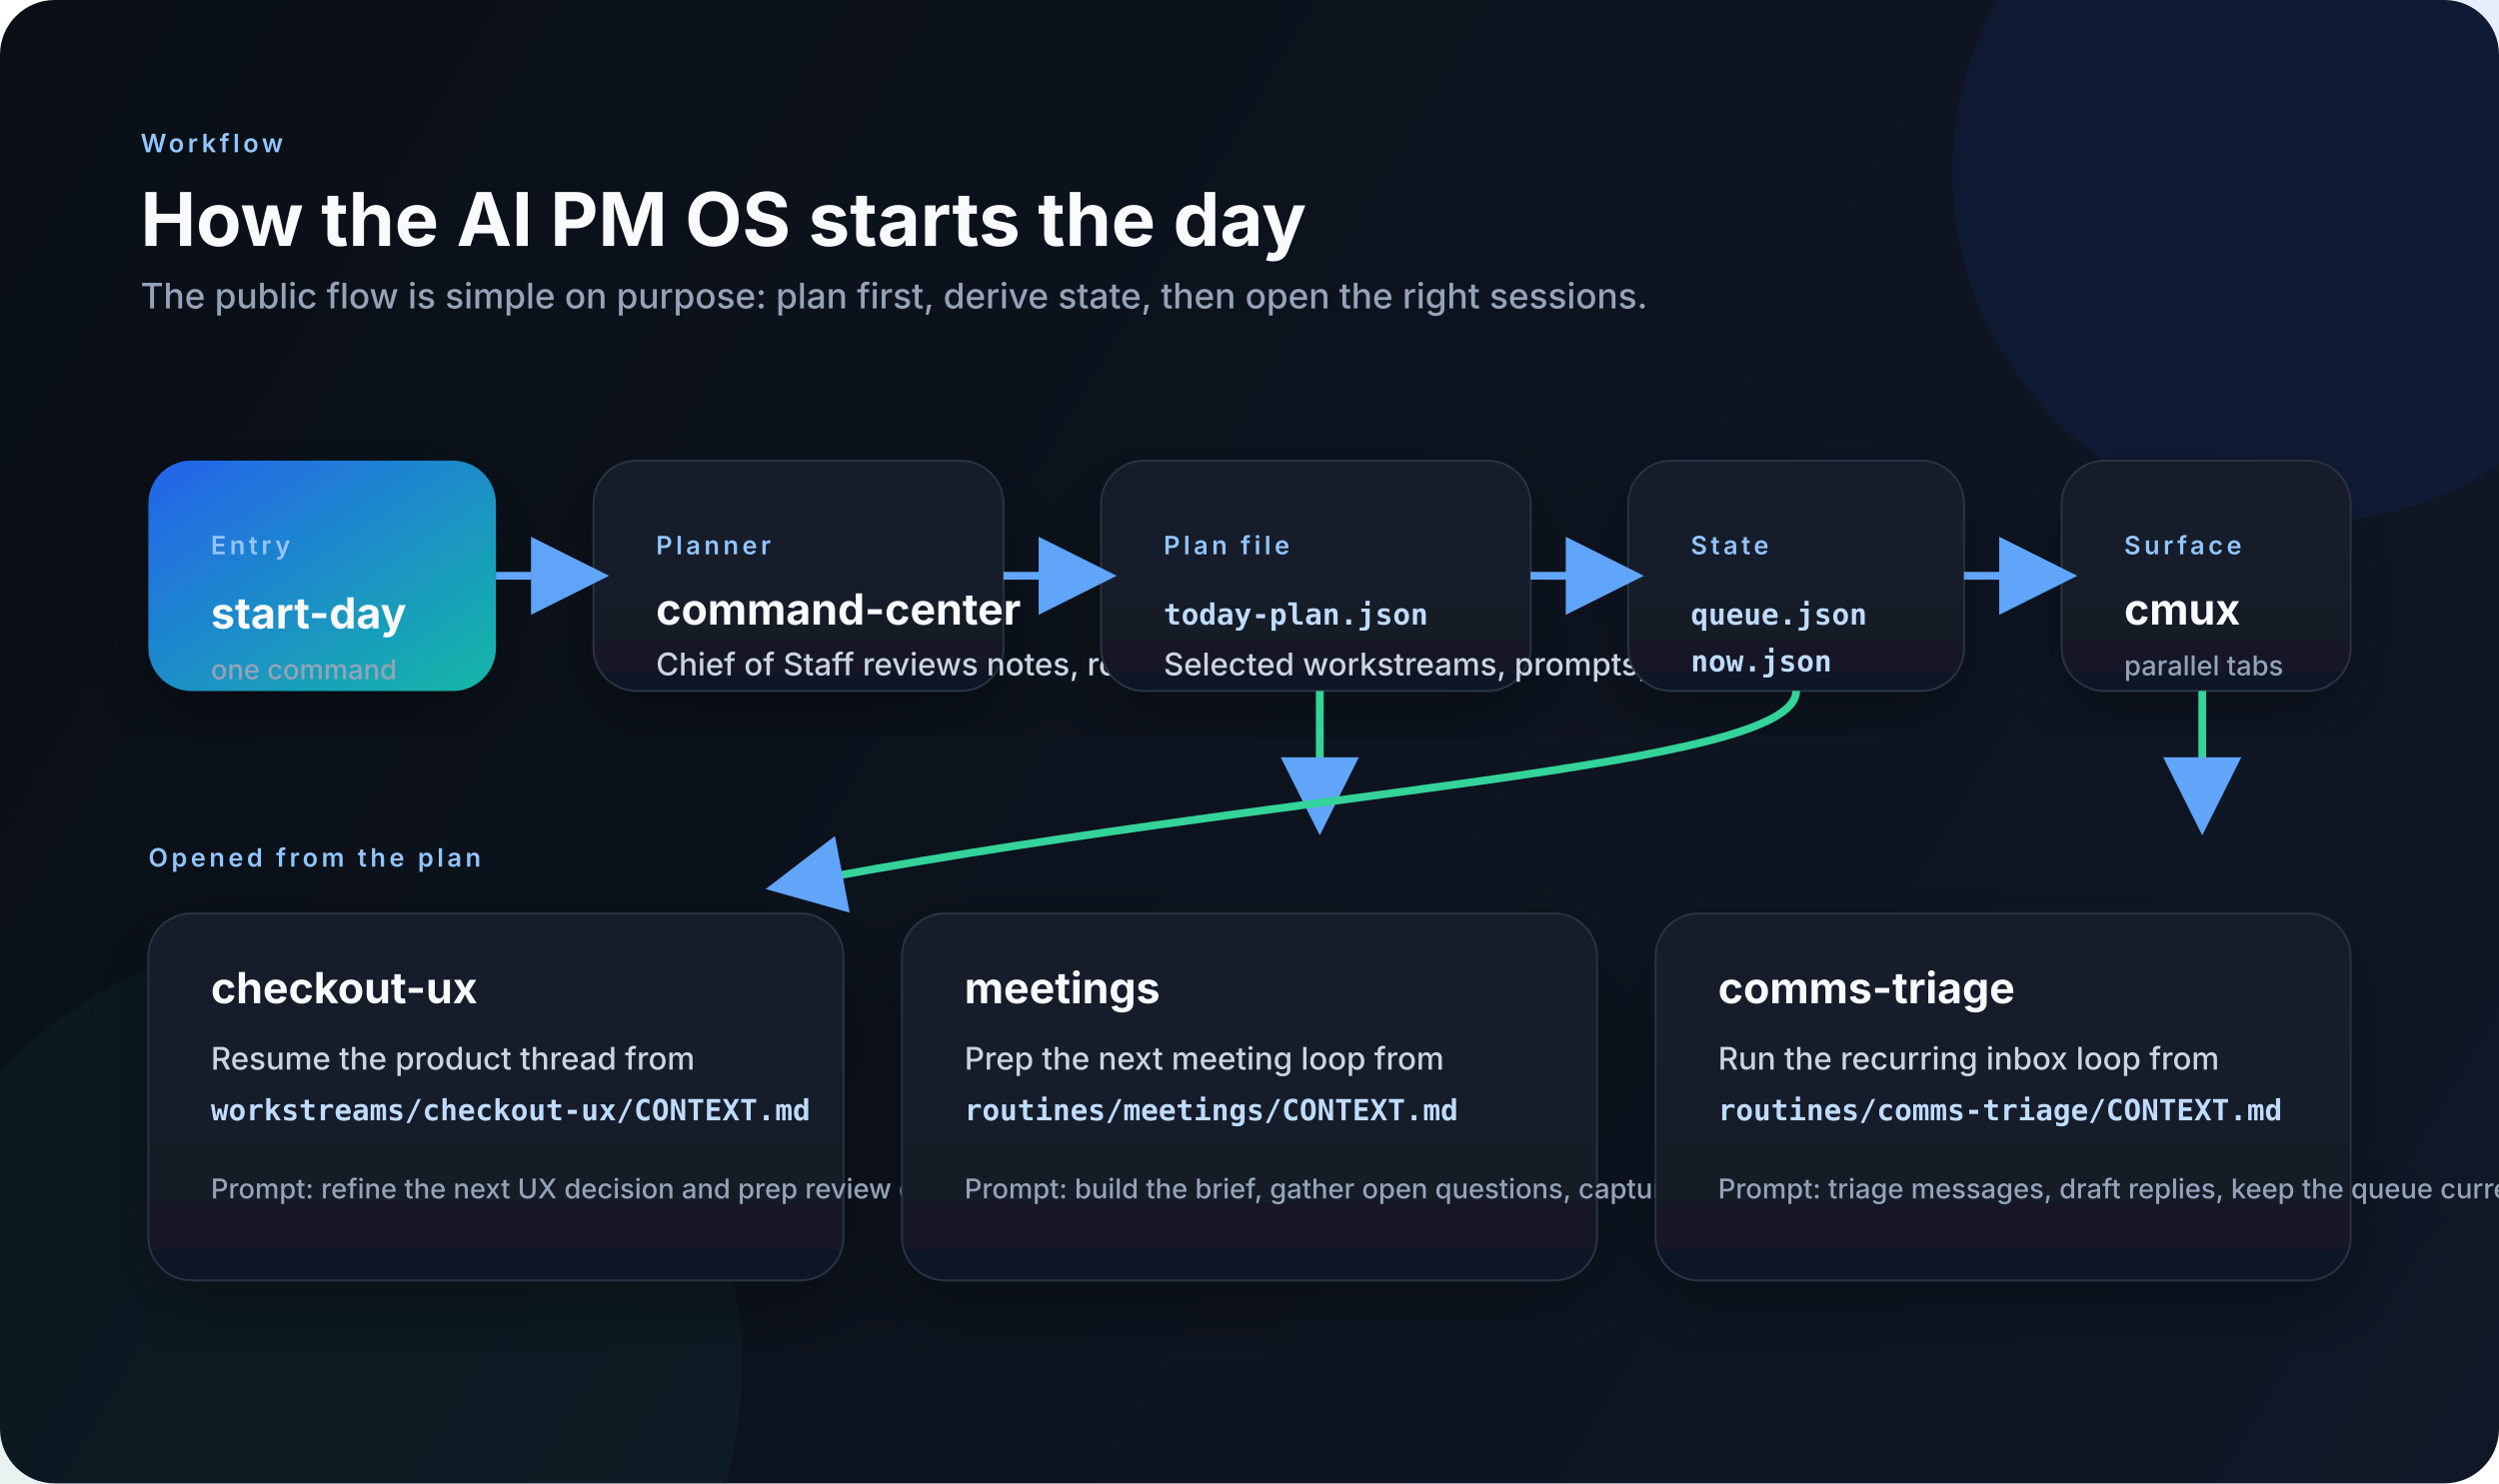
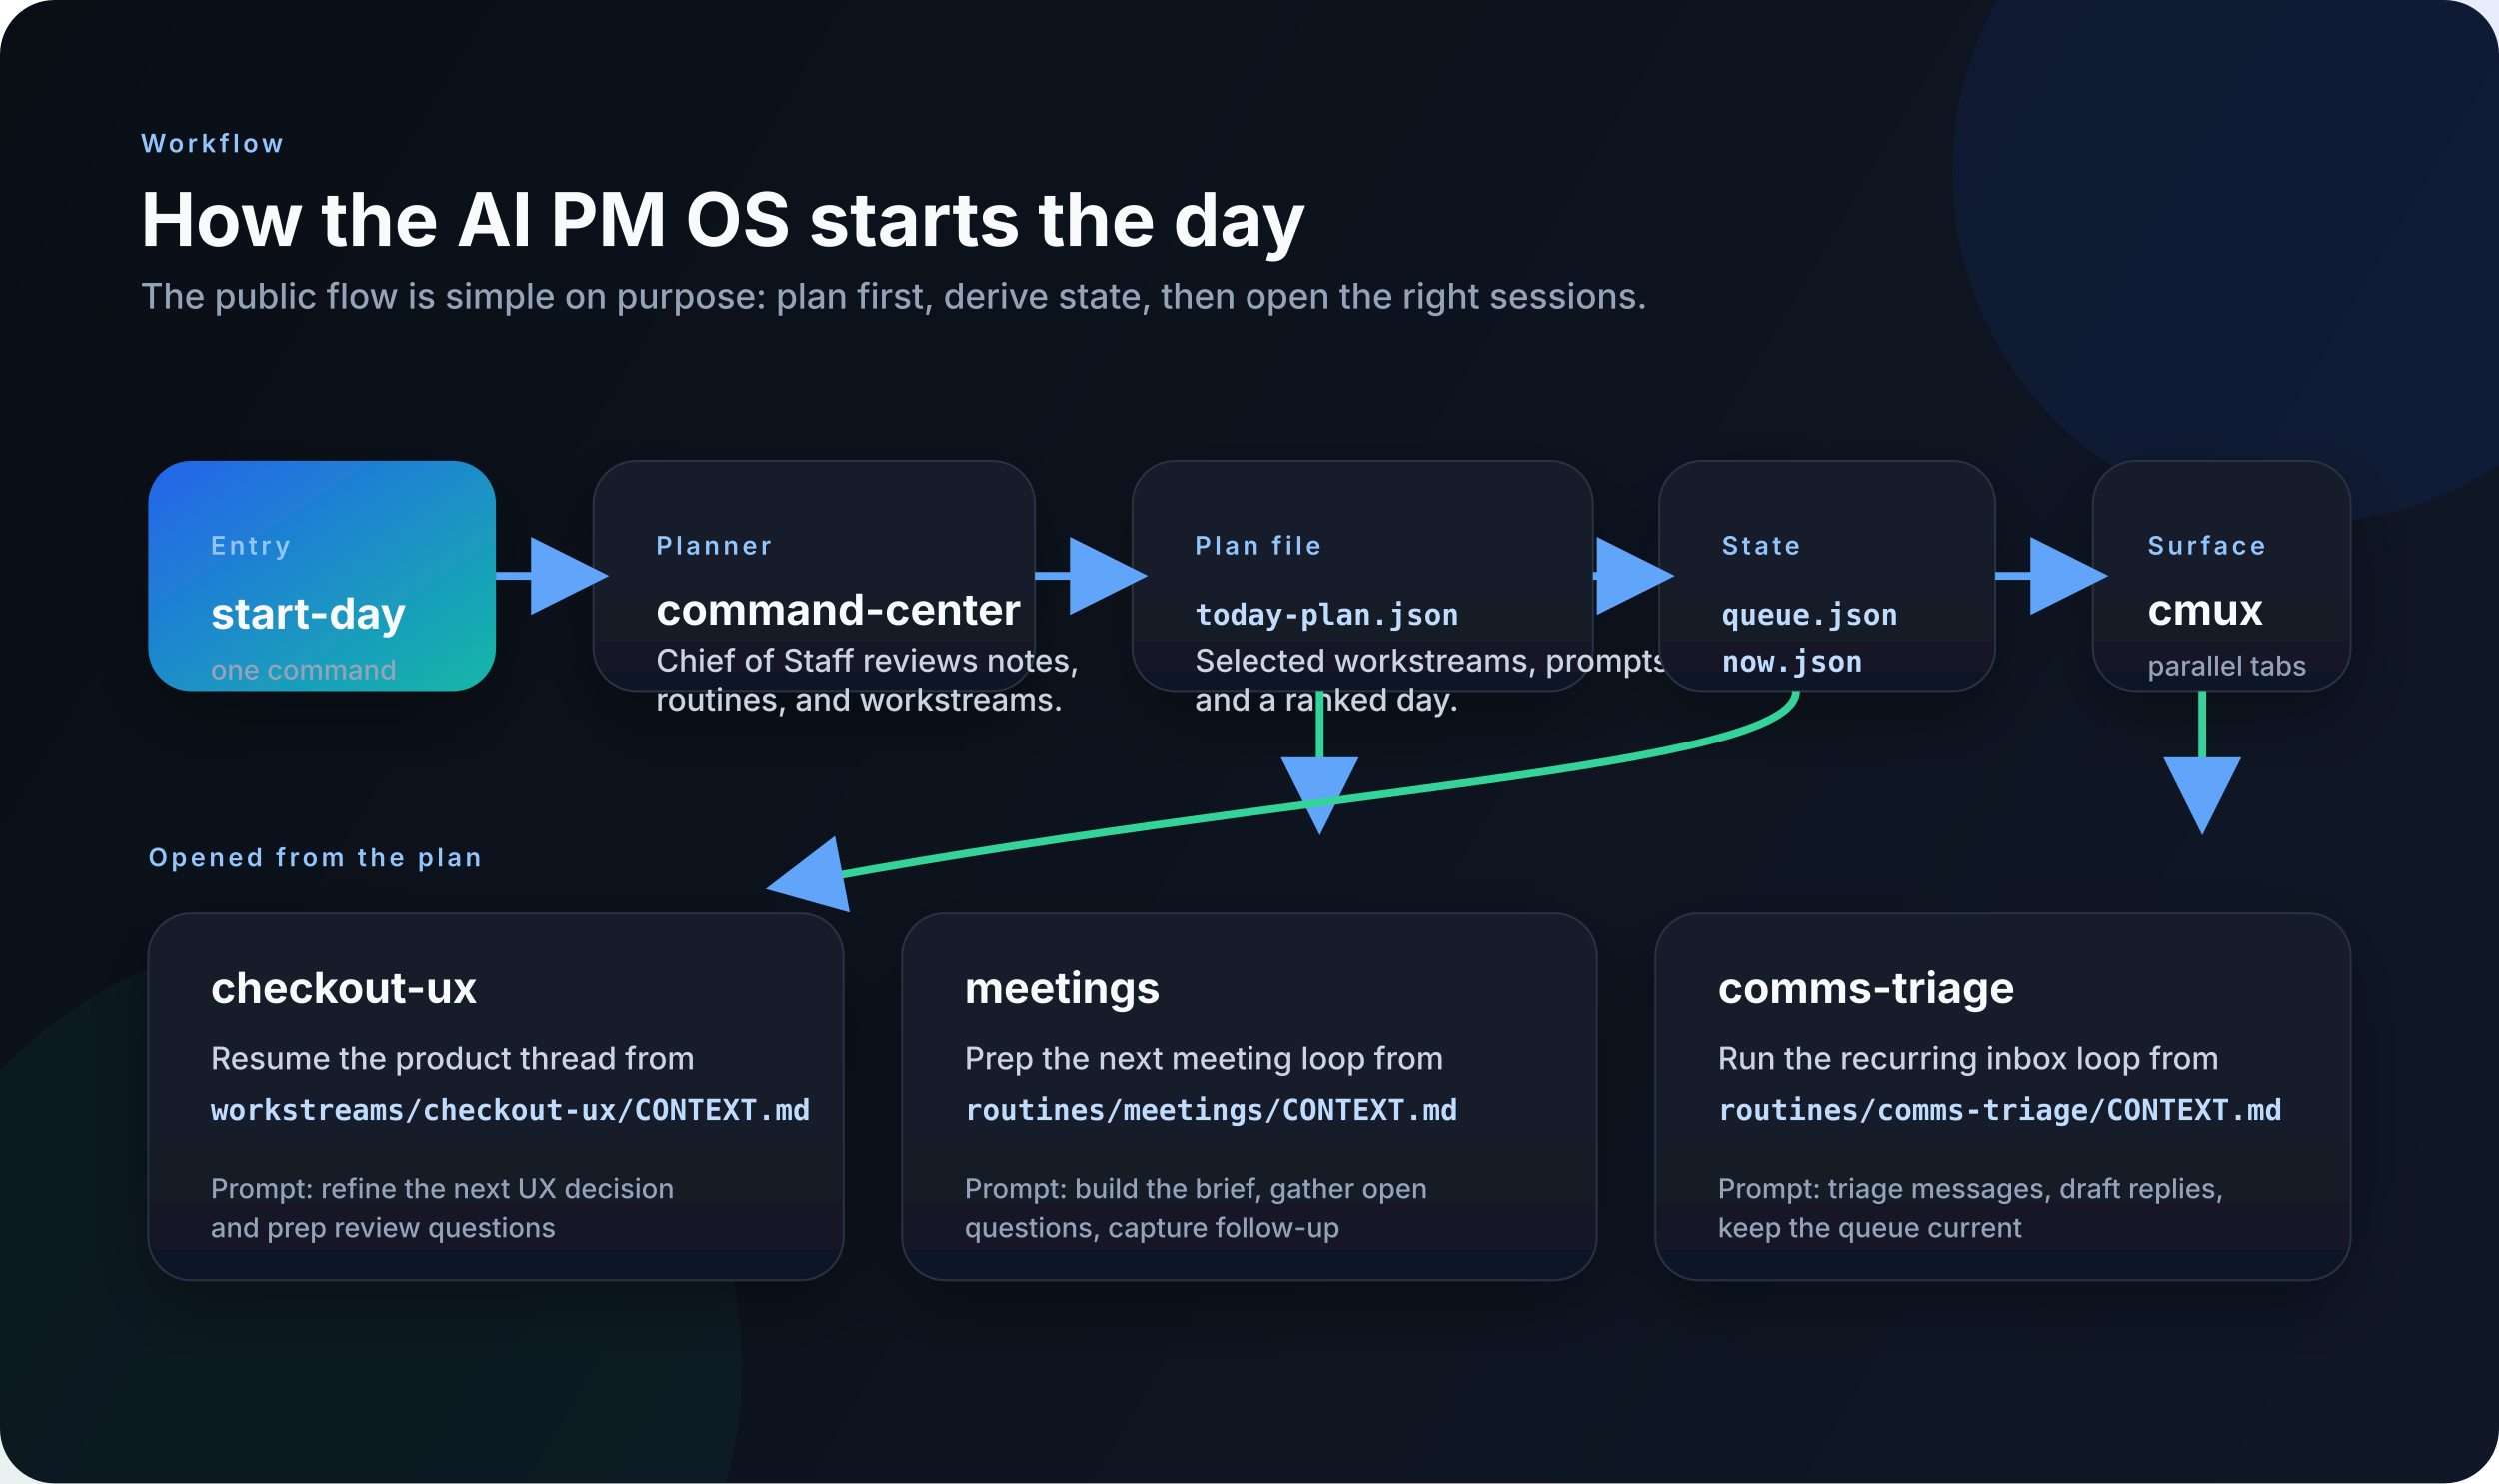
<svg xmlns="http://www.w3.org/2000/svg" width="1280" height="760" viewBox="0 0 1280 760" fill="none">
  <defs>
    <linearGradient id="bg" x1="0" y1="0" x2="1280" y2="760" gradientUnits="userSpaceOnUse">
      <stop stop-color="#0A0F16" />
      <stop offset="1" stop-color="#101827" />
    </linearGradient>
    <linearGradient id="box" x1="0" y1="0" x2="0" y2="1">
      <stop stop-color="#171F2B" />
      <stop offset="1" stop-color="#111827" />
    </linearGradient>
    <linearGradient id="accent" x1="0" y1="0" x2="1" y2="1">
      <stop stop-color="#2563EB" />
      <stop offset="1" stop-color="#14B8A6" />
    </linearGradient>
    <filter id="shadow" x="-20%" y="-20%" width="140%" height="140%">
      <feDropShadow dx="0" dy="14" stdDeviation="18" flood-color="#000000" flood-opacity="0.35" />
    </filter>
    <marker id="arrow" markerWidth="10" markerHeight="10" refX="8" refY="5" orient="auto">
      <path d="M0 0L10 5L0 10V0Z" fill="#60A5FA" />
    </marker>
    <style>
      .title{font:700 38px Inter,Arial,sans-serif;fill:#F8FAFC}
      .subtitle{font:500 18px Inter,Arial,sans-serif;fill:#94A3B8}
      .kicker{font:600 13px Inter,Arial,sans-serif;fill:#93C5FD;letter-spacing:1.8px;text-transform:uppercase}
      .step{font:700 22px Inter,Arial,sans-serif;fill:#F8FAFC}
      .copy{font:500 16px Inter,Arial,sans-serif;fill:#CBD5E1}
      .mono{font:600 15px 'JetBrains Mono',monospace;fill:#BFDBFE}
      .mini{font:500 14px Inter,Arial,sans-serif;fill:#94A3B8}
    </style>
  </defs>
  <rect width="1280" height="760" rx="28" fill="url(#bg)" />
  <circle cx="1180" cy="88" r="180" fill="#1D4ED8" fill-opacity="0.10" />
  <circle cx="160" cy="700" r="220" fill="#0F766E" fill-opacity="0.09" />
  <text x="72" y="78" class="kicker">Workflow</text>
  <text x="72" y="126" class="title">How the AI PM OS starts the day</text>
  <text x="72" y="158" class="subtitle">The public flow is simple on purpose: plan first, derive state, then open the right sessions.</text>
  <g filter="url(#shadow)">
    <rect x="76" y="236" width="178" height="118" rx="22" fill="url(#accent)" />
    <text x="108" y="284" class="kicker" fill="#DBEAFE">Entry</text>
    <text x="108" y="322" class="step">start-day</text>
    <text x="108" y="348" class="mini">one command</text>
-     <rect x="304" y="236" width="210" height="118" rx="22" fill="url(#box)" stroke="#2A3342" />
+     <rect x="304" y="236" width="226" height="118" rx="22" fill="url(#box)" stroke="#2A3342" />
    <text x="336" y="284" class="kicker">Planner</text>
    <text x="336" y="320" class="step">command-center</text>
-     <text x="336" y="346" class="copy">Chief of Staff reviews notes, routines, and workstreams.</text>
-     <rect x="564" y="236" width="220" height="118" rx="22" fill="url(#box)" stroke="#2A3342" />
-     <text x="596" y="284" class="kicker">Plan file</text>
-     <text x="596" y="320" class="mono">today-plan.json</text>
-     <text x="596" y="346" class="copy">Selected workstreams, prompts, and a ranked day.</text>
-     <rect x="834" y="236" width="172" height="118" rx="22" fill="url(#box)" stroke="#2A3342" />
-     <text x="866" y="284" class="kicker">State</text>
-     <text x="866" y="320" class="mono">queue.json</text>
-     <text x="866" y="344" class="mono">now.json</text>
-     <rect x="1056" y="236" width="148" height="118" rx="22" fill="url(#box)" stroke="#2A3342" />
-     <text x="1088" y="284" class="kicker">Surface</text>
-     <text x="1088" y="320" class="step">cmux</text>
-     <text x="1088" y="346" class="mini">parallel tabs</text>
+     <text x="336" y="344" class="copy">Chief of Staff reviews notes,</text>
+     <text x="336" y="364" class="copy">routines, and workstreams.</text>
+     <rect x="580" y="236" width="236" height="118" rx="22" fill="url(#box)" stroke="#2A3342" />
+     <text x="612" y="284" class="kicker">Plan file</text>
+     <text x="612" y="320" class="mono">today-plan.json</text>
+     <text x="612" y="344" class="copy">Selected workstreams, prompts,</text>
+     <text x="612" y="364" class="copy">and a ranked day.</text>
+     <rect x="850" y="236" width="172" height="118" rx="22" fill="url(#box)" stroke="#2A3342" />
+     <text x="882" y="284" class="kicker">State</text>
+     <text x="882" y="320" class="mono">queue.json</text>
+     <text x="882" y="344" class="mono">now.json</text>
+     <rect x="1072" y="236" width="132" height="118" rx="22" fill="url(#box)" stroke="#2A3342" />
+     <text x="1100" y="284" class="kicker">Surface</text>
+     <text x="1100" y="320" class="step">cmux</text>
+     <text x="1100" y="346" class="mini">parallel tabs</text>
  </g>
  <path d="M254 295H304" stroke="#60A5FA" stroke-width="4" marker-end="url(#arrow)" />
-   <path d="M514 295H564" stroke="#60A5FA" stroke-width="4" marker-end="url(#arrow)" />
-   <path d="M784 295H834" stroke="#60A5FA" stroke-width="4" marker-end="url(#arrow)" />
-   <path d="M1006 295H1056" stroke="#60A5FA" stroke-width="4" marker-end="url(#arrow)" />
+   <path d="M530 295H580" stroke="#60A5FA" stroke-width="4" marker-end="url(#arrow)" />
+   <path d="M816 295H850" stroke="#60A5FA" stroke-width="4" marker-end="url(#arrow)" />
+   <path d="M1022 295H1072" stroke="#60A5FA" stroke-width="4" marker-end="url(#arrow)" />
  <text x="76" y="444" class="kicker">Opened from the plan</text>
  <g filter="url(#shadow)">
    <rect x="76" y="468" width="356" height="188" rx="22" fill="url(#box)" stroke="#2A3342" />
    <text x="108" y="514" class="step">checkout-ux</text>
    <text x="108" y="548" class="copy">Resume the product thread from</text>
    <text x="108" y="574" class="mono">workstreams/checkout-ux/CONTEXT.md</text>
-     <text x="108" y="614" class="mini">Prompt: refine the next UX decision and prep review questions</text>
+     <text x="108" y="614" class="mini">Prompt: refine the next UX decision</text>
+     <text x="108" y="634" class="mini">and prep review questions</text>
    <rect x="462" y="468" width="356" height="188" rx="22" fill="url(#box)" stroke="#2A3342" />
    <text x="494" y="514" class="step">meetings</text>
    <text x="494" y="548" class="copy">Prep the next meeting loop from</text>
    <text x="494" y="574" class="mono">routines/meetings/CONTEXT.md</text>
-     <text x="494" y="614" class="mini">Prompt: build the brief, gather open questions, capture follow-up</text>
+     <text x="494" y="614" class="mini">Prompt: build the brief, gather open</text>
+     <text x="494" y="634" class="mini">questions, capture follow-up</text>
    <rect x="848" y="468" width="356" height="188" rx="22" fill="url(#box)" stroke="#2A3342" />
    <text x="880" y="514" class="step">comms-triage</text>
    <text x="880" y="548" class="copy">Run the recurring inbox loop from</text>
    <text x="880" y="574" class="mono">routines/comms-triage/CONTEXT.md</text>
-     <text x="880" y="614" class="mini">Prompt: triage messages, draft replies, keep the queue current</text>
+     <text x="880" y="614" class="mini">Prompt: triage messages, draft replies,</text>
+     <text x="880" y="634" class="mini">keep the queue current</text>
  </g>
  <path d="M676 354V420" stroke="#34D399" stroke-width="4" marker-end="url(#arrow)" />
  <path d="M1128 354V420" stroke="#34D399" stroke-width="4" marker-end="url(#arrow)" />
  <path d="M920 354C920 394 660 404 400 454" stroke="#34D399" stroke-width="4" marker-end="url(#arrow)" />
</svg>
